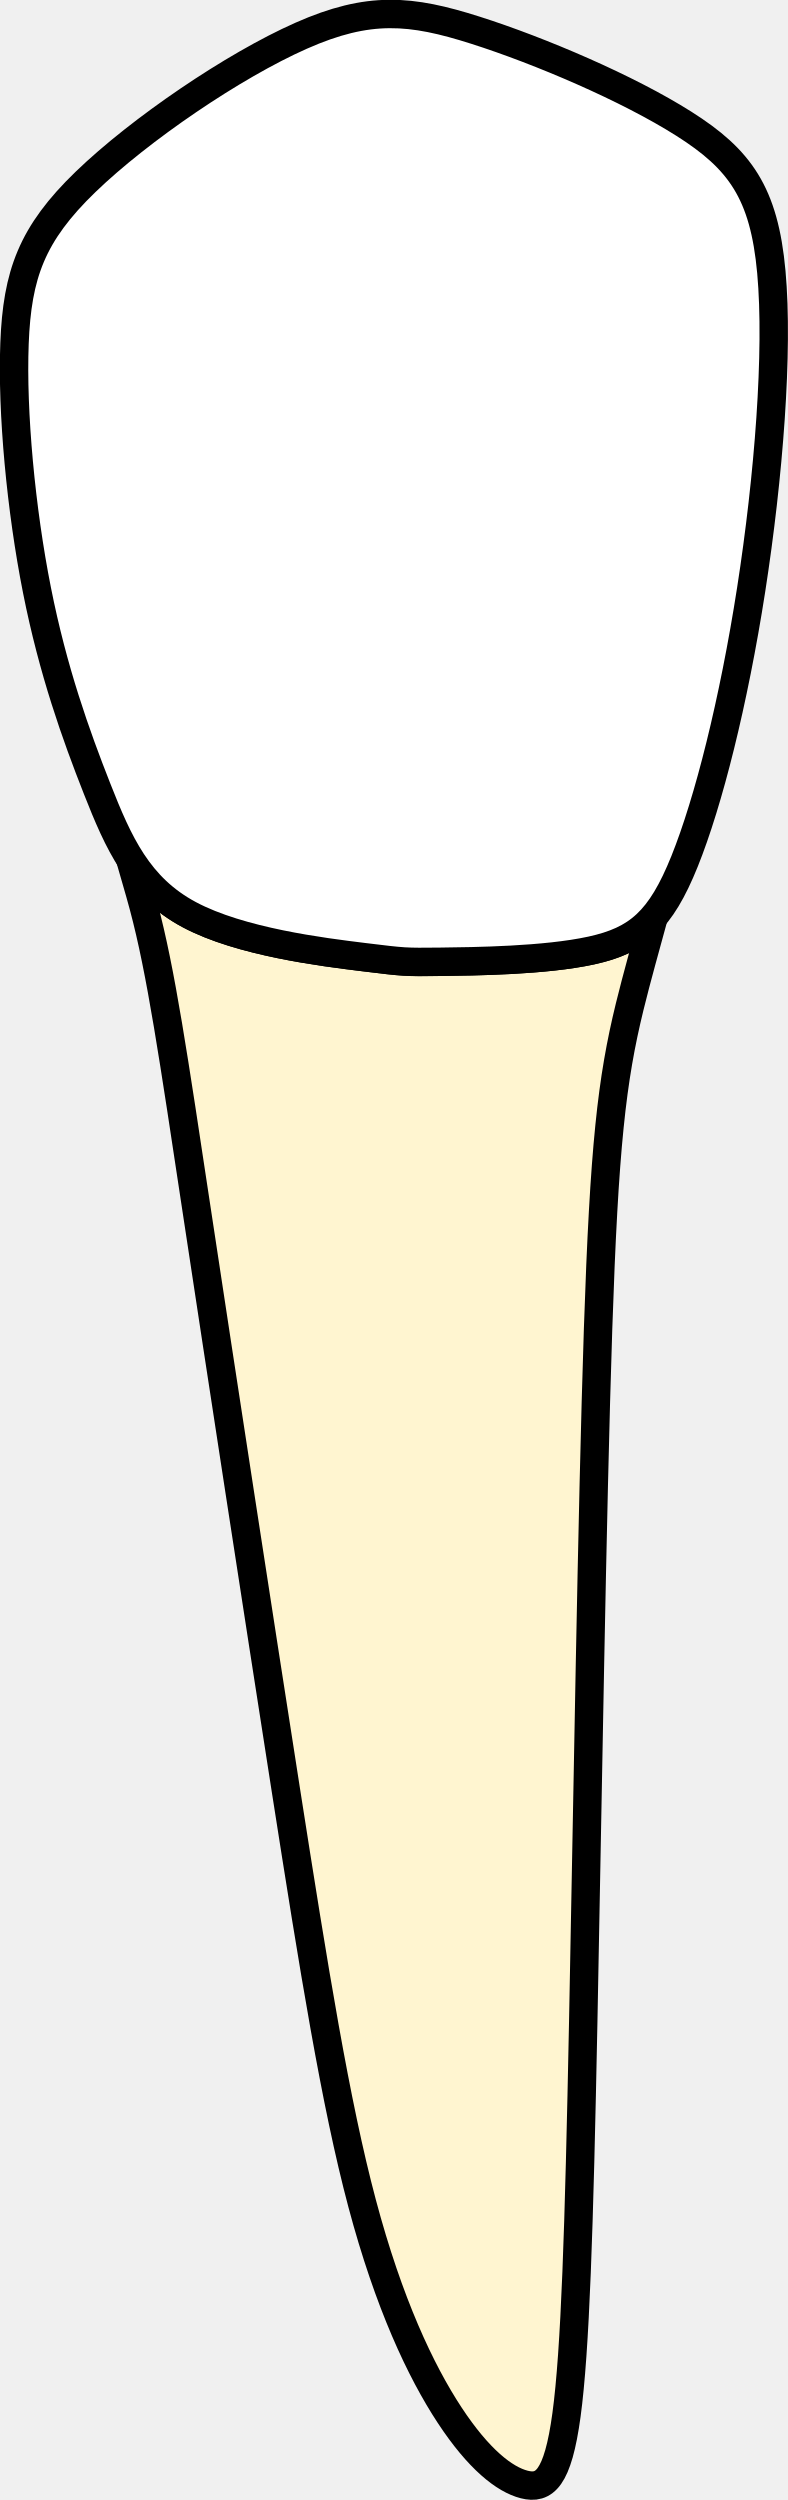
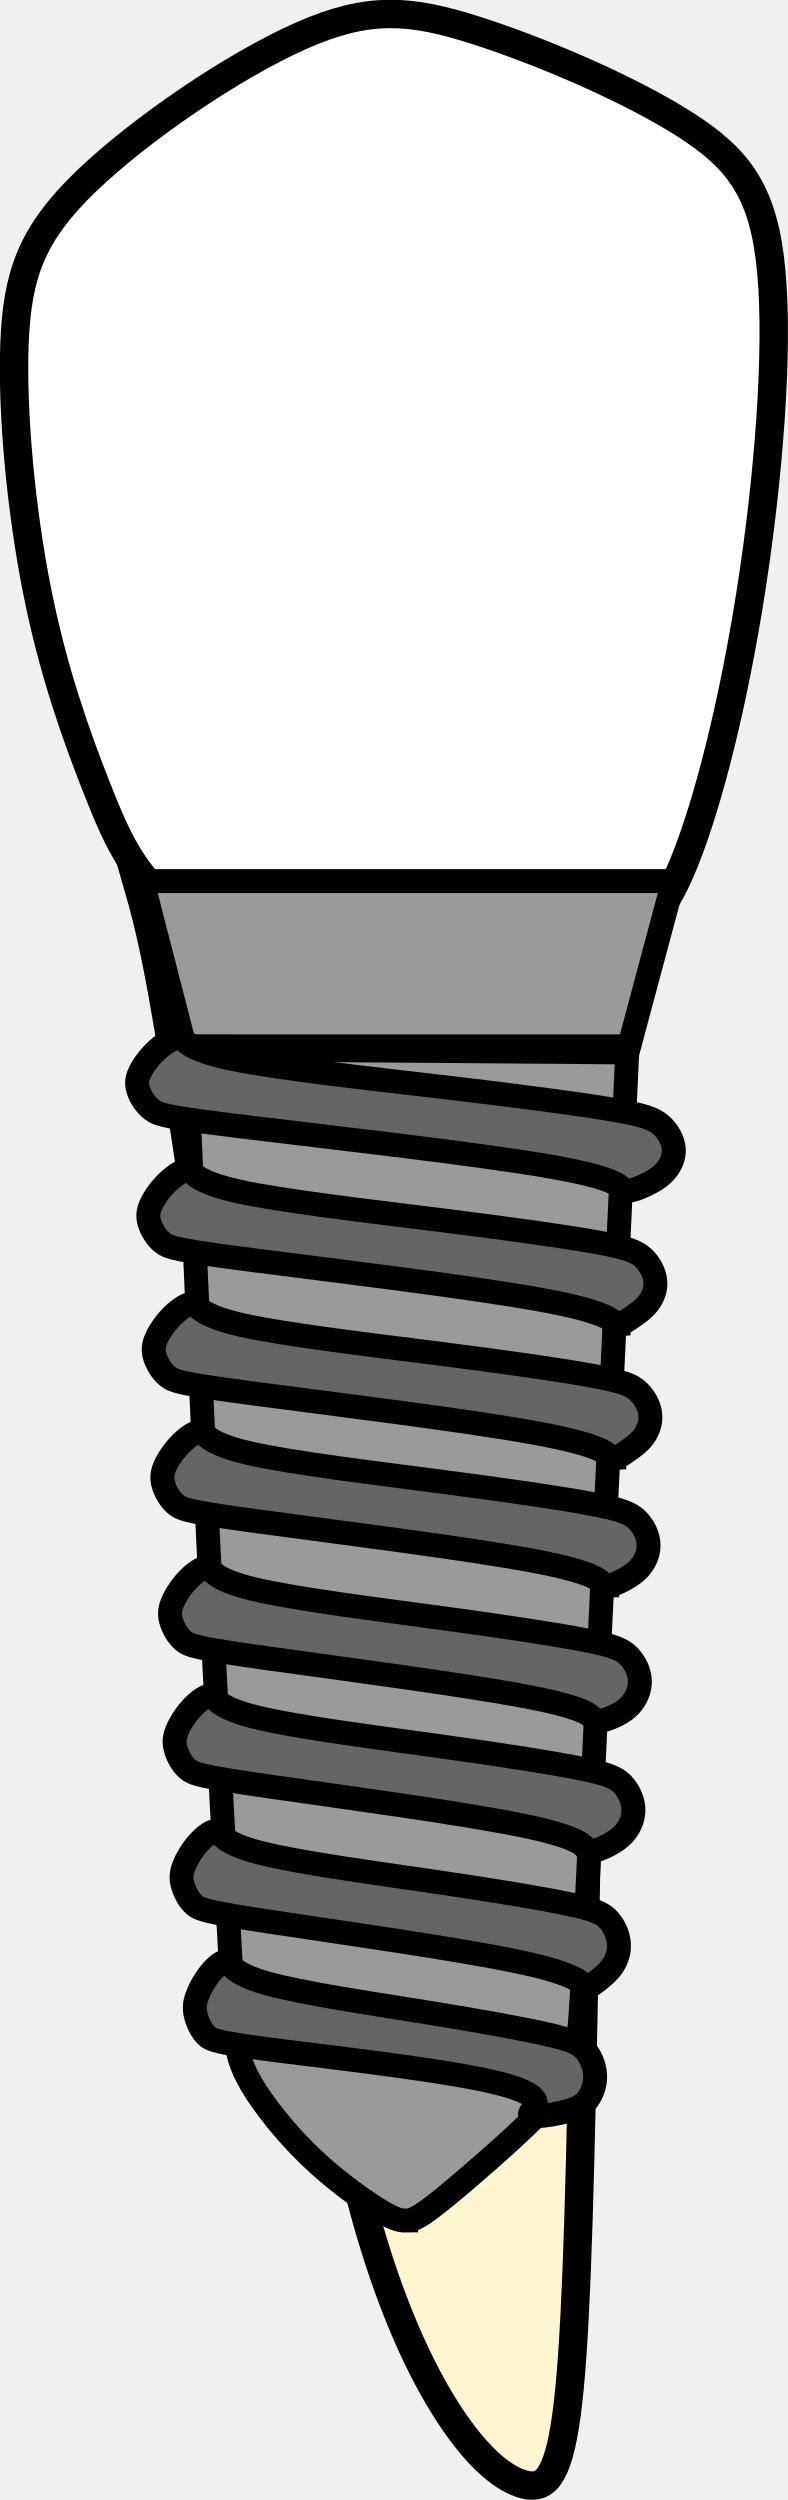
<svg xmlns="http://www.w3.org/2000/svg" width="27.734" height="88.008" viewBox="0 0 27.734 88.008" version="1.1" id="svg1" xml:space="preserve">
  <path id="tooth_34_root" style="display:inline;fill:#fff5d0;fill-opacity:1;stroke:#000000;stroke-width:1;stroke-dasharray:none" d="m 4.575,30.215 c 0.504,0.802 1.142,1.479 2.087,1.984 1.796,0.96 4.691,1.317 6.139,1.495 1.447,0.178 1.447,0.179 2.68,0.165 1.233,-0.015 3.699,-0.042 5.334,-0.399 0.966,-0.211 1.639,-0.544 2.204,-1.208 -0.285,1.052 -0.594,2.133 -0.851,3.182 -0.63,2.577 -0.899,4.909 -1.114,11.353 -0.214,6.444 -0.375,17 -0.522,24.375 -0.147,7.376 -0.281,11.57 -0.589,13.845 -0.308,2.276 -0.791,2.633 -1.488,2.455 C 17.759,87.285 16.848,86.571 15.829,85.022 14.81,83.472 13.685,81.087 12.747,77.564 11.809,74.04 11.059,69.38 10.053,62.95 9.048,56.52 7.789,48.323 6.945,42.743 c -0.844,-5.58 -1.275,-8.543 -1.891,-10.846 -0.161,-0.603 -0.332,-1.159 -0.478,-1.681 z" />
  <path style="display:inline;fill:#ffffff;fill-opacity:1;stroke:#000000;stroke-width:1;stroke-dasharray:none" d="m 15.481,33.858 c 1.233,-0.015 3.699,-0.041 5.334,-0.397 1.635,-0.357 2.439,-1.042 3.284,-3.14 0.844,-2.098 1.729,-5.607 2.345,-9.569 C 27.06,16.79 27.409,12.375 27.154,9.578 26.9,6.782 26.042,5.603 24.072,4.355 22.102,3.107 19.019,1.791 16.741,1.065 14.462,0.338 12.988,0.201 10.603,1.257 8.217,2.312 4.92,4.561 3.017,6.398 1.114,8.235 0.605,9.661 0.511,12.087 c -0.094,2.427 0.228,5.854 0.791,8.692 0.563,2.838 1.367,5.086 2.118,6.992 0.751,1.906 1.447,3.469 3.243,4.428 1.796,0.96 4.691,1.316 6.138,1.494 1.447,0.178 1.447,0.178 2.68,0.165 z" id="tooth_34_crown" />
-   <g id="tooth_34_implant" style="display: none">
+   <g id="tooth_34_implant">
    <path id="tooth_34_implant-1" style="fill:#9a9a9a;fill-opacity:1;stroke:#000000;stroke-width:0.842;stroke-dasharray:none" d="M 14.297,78.173 C 14.047,78.179 13.785,78.087 13.2,77.712 12.615,77.337 11.707,76.68 10.879,75.878 10.051,75.076 9.3,74.13 8.873,73.413 8.446,72.696 8.341,72.209 8.275,71.597 8.209,70.986 8.184,70.249 8.066,68.126 7.948,66.002 7.736,62.493 7.466,57.062 7.197,51.632 6.868,44.281 6.539,36.931 l 15.542,0.118 c -0.224,4.813 -0.447,9.625 -0.716,15.305 -0.27,5.68 -0.584,12.228 -0.768,15.771 -0.184,3.544 -0.237,4.084 -0.428,4.597 -0.191,0.513 -0.52,0.999 -1.401,1.867 -0.881,0.868 -2.315,2.115 -3.15,2.793 -0.835,0.677 -1.072,0.784 -1.321,0.79 z M 6.508,36.834 5.009,31.018 H 23.706 l -1.558,5.817 z" />
    <path id="tooth_34_implant-2" style="fill:#656565;fill-opacity:1;stroke:#000000;stroke-width:0.842;stroke-dasharray:none" d="m 18.916,74.495 c -0.166,0.004 -0.274,-0.017 -0.261,-0.078 0.034,-0.162 0.788,-0.536 -0.822,-1.005 C 16.224,72.943 12.054,72.474 9.856,72.194 7.657,71.915 7.429,71.826 7.252,71.643 7.075,71.46 6.95,71.183 6.893,70.951 c -0.057,-0.233 -0.046,-0.422 0.043,-0.672 0.088,-0.249 0.255,-0.557 0.466,-0.816 0.212,-0.259 0.468,-0.468 0.6,-0.403 0.132,0.064 0.138,0.4 1.36,0.75 1.222,0.349 3.661,0.709 5.624,1.025 1.963,0.316 3.451,0.588 4.319,0.79 0.869,0.202 1.118,0.333 1.307,0.559 0.189,0.226 0.318,0.545 0.337,0.844 0.019,0.299 -0.072,0.58 -0.204,0.796 -0.132,0.216 -0.305,0.368 -0.803,0.503 -0.311,0.084 -0.749,0.161 -1.025,0.168 z m 1.754,-4.549 c -0.035,0.003 -0.068,-0.004 -0.096,-0.026 -0.112,-0.087 -0.157,-0.403 -2.323,-0.861 C 16.087,68.601 11.801,68.001 9.534,67.656 7.266,67.312 7.016,67.222 6.822,67.04 6.629,66.858 6.492,66.585 6.43,66.354 6.367,66.122 6.38,65.933 6.476,65.685 6.573,65.438 6.754,65.13 6.985,64.873 7.216,64.616 7.498,64.408 7.642,64.471 c 0.144,0.064 0.15,0.399 1.486,0.746 1.336,0.347 4,0.706 6.144,1.02 2.145,0.314 3.77,0.584 4.719,0.785 0.949,0.201 1.222,0.333 1.429,0.557 0.207,0.224 0.347,0.541 0.368,0.838 0.021,0.297 -0.078,0.575 -0.222,0.79 -0.144,0.215 -0.334,0.366 -0.518,0.513 -0.138,0.11 -0.272,0.216 -0.378,0.226 z m 0.141,-4.771 c -0.054,0.004 -0.098,-0.002 -0.128,-0.024 -0.117,-0.087 0.004,-0.407 -2.182,-0.866 C 16.316,63.826 11.822,63.227 9.443,62.884 7.064,62.54 6.801,62.45 6.598,62.269 6.396,62.088 6.253,61.815 6.188,61.584 c -0.066,-0.231 -0.055,-0.417 0.046,-0.664 0.101,-0.247 0.292,-0.554 0.535,-0.811 0.242,-0.256 0.537,-0.463 0.688,-0.4 0.151,0.064 0.159,0.398 1.56,0.744 1.401,0.346 4.194,0.703 6.444,1.016 2.25,0.313 3.955,0.581 4.951,0.781 0.996,0.2 1.282,0.332 1.499,0.555 0.217,0.224 0.363,0.54 0.385,0.837 0.022,0.296 -0.082,0.572 -0.233,0.787 -0.151,0.214 -0.349,0.366 -0.627,0.514 -0.208,0.111 -0.461,0.22 -0.624,0.231 z m 0.237,-4.592 c -0.053,-2.42e-4 -0.096,-0.01 -0.126,-0.031 -0.12,-0.087 -0.021,-0.367 -2.273,-0.805 C 16.398,59.308 11.795,58.711 9.36,58.368 6.924,58.025 6.656,57.936 6.448,57.755 6.241,57.574 6.094,57.303 6.027,57.072 c -0.067,-0.23 -0.056,-0.418 0.048,-0.664 0.104,-0.247 0.3,-0.553 0.548,-0.809 0.248,-0.256 0.55,-0.463 0.705,-0.4 0.155,0.063 0.163,0.397 1.597,0.742 1.435,0.345 4.294,0.704 6.598,1.016 2.303,0.312 4.05,0.58 5.069,0.779 1.019,0.2 1.312,0.33 1.534,0.553 0.222,0.223 0.374,0.539 0.396,0.835 0.022,0.296 -0.084,0.573 -0.239,0.787 -0.155,0.214 -0.358,0.364 -0.629,0.492 -0.204,0.096 -0.446,0.18 -0.605,0.18 z m 0.328,-4.758 c -0.051,0.002 -0.093,-0.008 -0.124,-0.03 -0.124,-0.087 -0.06,-0.388 -2.41,-0.837 C 16.493,54.511 11.729,53.917 9.208,53.575 6.687,53.233 6.408,53.144 6.193,52.964 5.978,52.784 5.828,52.511 5.758,52.281 5.689,52.051 5.701,51.864 5.808,51.618 5.916,51.373 6.118,51.069 6.374,50.813 c 0.257,-0.255 0.569,-0.463 0.729,-0.4 0.16,0.063 0.168,0.396 1.653,0.74 1.485,0.344 4.447,0.701 6.831,1.012 2.384,0.312 4.19,0.578 5.245,0.777 1.055,0.199 1.36,0.331 1.59,0.553 0.23,0.223 0.384,0.538 0.407,0.833 0.023,0.295 -0.086,0.572 -0.246,0.785 -0.16,0.213 -0.371,0.362 -0.633,0.502 -0.196,0.104 -0.421,0.203 -0.574,0.209 z m 0.248,-4.493 c -0.04,0.003 -0.076,-0.004 -0.107,-0.026 C 21.39,51.219 21.338,50.904 18.879,50.451 16.421,49.997 11.553,49.404 8.978,49.063 6.403,48.721 6.12,48.632 5.901,48.452 5.681,48.272 5.526,48 5.455,47.771 c -0.071,-0.229 -0.058,-0.415 0.052,-0.661 0.11,-0.246 0.317,-0.55 0.579,-0.805 0.262,-0.255 0.58,-0.461 0.744,-0.398 0.163,0.063 0.171,0.395 1.688,0.738 1.517,0.344 4.542,0.699 6.977,1.01 2.435,0.311 4.282,0.578 5.36,0.777 1.078,0.199 1.387,0.329 1.621,0.552 0.234,0.222 0.395,0.536 0.418,0.831 0.024,0.295 -0.088,0.57 -0.252,0.783 -0.163,0.213 -0.38,0.362 -0.589,0.507 -0.157,0.109 -0.309,0.216 -0.429,0.226 z m 0.15,-4.712 c -0.041,0.003 -0.079,-0.004 -0.111,-0.026 -0.13,-0.086 -0.182,-0.398 -2.693,-0.851 C 16.46,45.29 11.493,44.695 8.864,44.355 6.235,44.014 5.945,43.925 5.721,43.746 5.497,43.566 5.338,43.295 5.266,43.066 c -0.072,-0.229 -0.06,-0.416 0.052,-0.661 0.112,-0.245 0.324,-0.549 0.592,-0.803 0.268,-0.255 0.592,-0.461 0.759,-0.398 0.167,0.063 0.176,0.395 1.725,0.738 1.548,0.343 4.637,0.698 7.123,1.009 2.486,0.311 4.37,0.577 5.471,0.775 1.1,0.198 1.417,0.33 1.656,0.552 0.239,0.222 0.401,0.535 0.426,0.829 0.024,0.294 -0.09,0.569 -0.257,0.781 -0.167,0.212 -0.387,0.362 -0.6,0.507 -0.16,0.109 -0.316,0.214 -0.439,0.224 z m 0.318,-4.699 c -0.057,0.003 -0.105,-0.006 -0.139,-0.028 -0.137,-0.086 -0.056,-0.391 -2.645,-0.838 C 16.72,40.607 11.463,40.017 8.68,39.678 5.898,39.339 5.592,39.25 5.355,39.071 5.118,38.892 4.95,38.621 4.874,38.394 c -0.077,-0.228 -0.063,-0.413 0.056,-0.657 0.119,-0.244 0.342,-0.546 0.626,-0.799 0.284,-0.253 0.627,-0.459 0.803,-0.396 0.177,0.063 0.186,0.393 1.825,0.735 1.639,0.342 4.908,0.696 7.54,1.005 2.631,0.309 4.624,0.574 5.789,0.772 1.165,0.198 1.499,0.327 1.753,0.548 0.253,0.221 0.426,0.533 0.452,0.825 0.026,0.293 -0.095,0.568 -0.272,0.779 -0.177,0.212 -0.409,0.361 -0.703,0.502 -0.22,0.106 -0.476,0.207 -0.648,0.215 z" />
  </g>
</svg>
